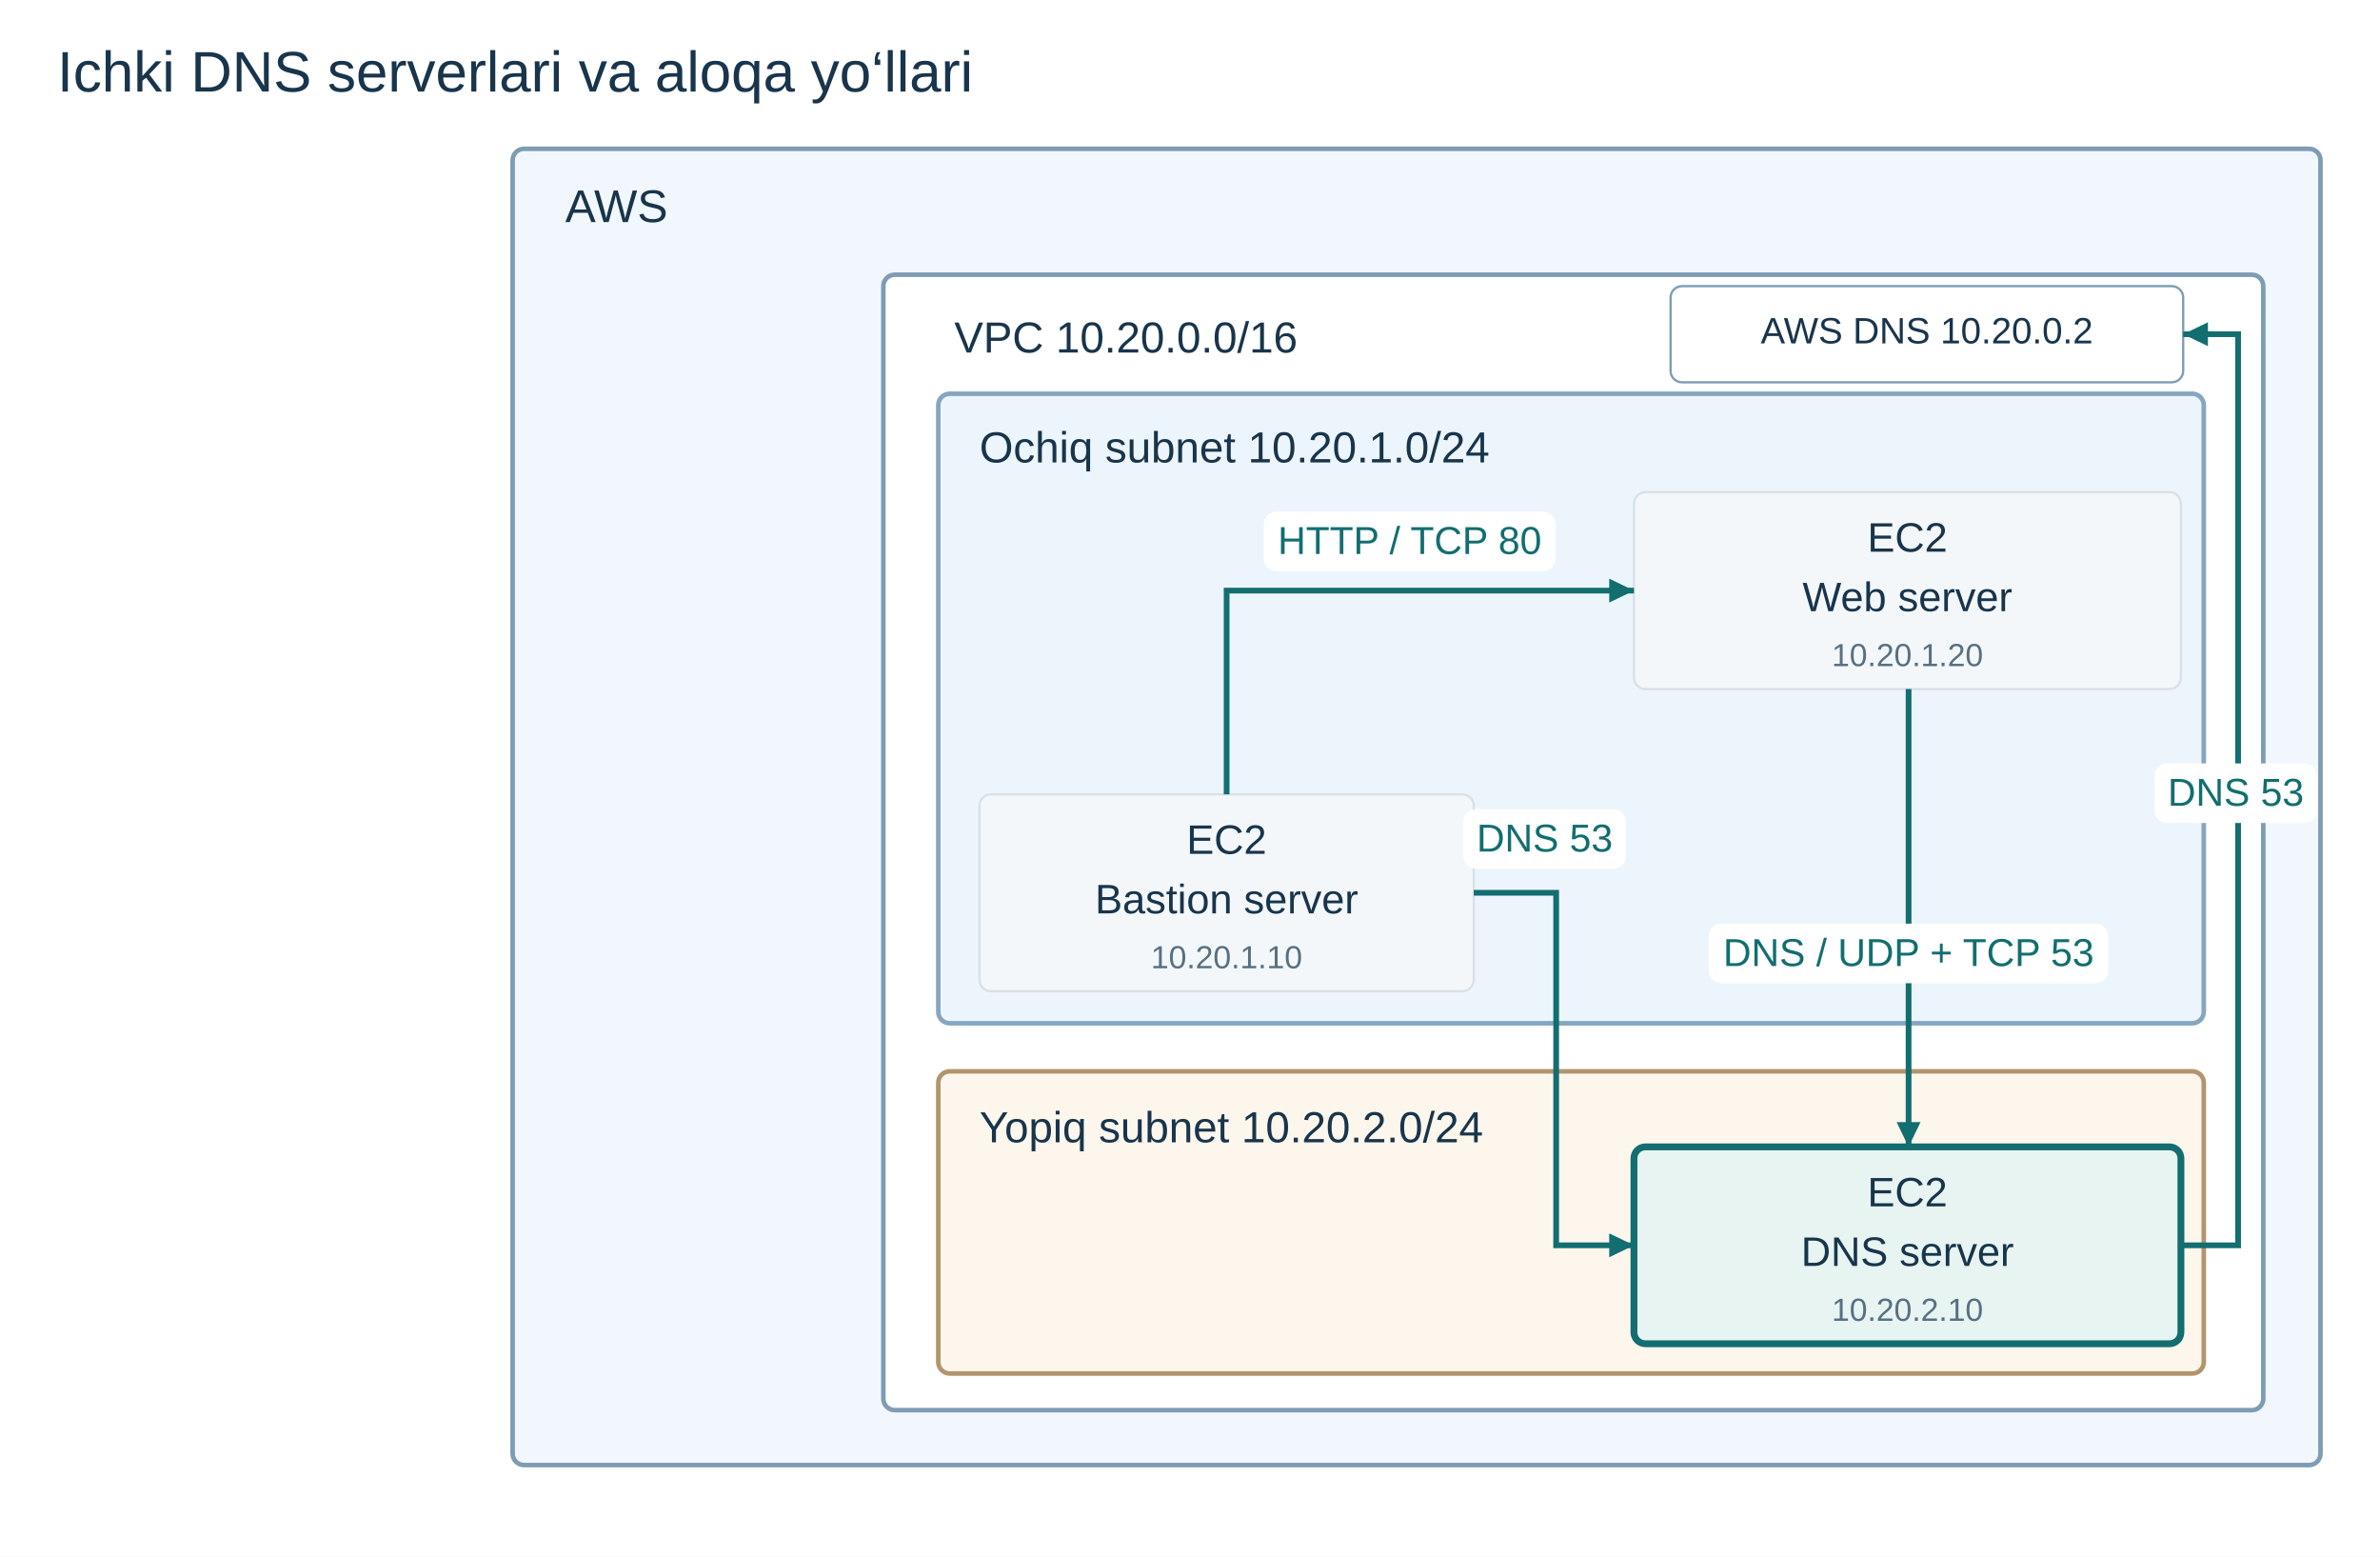
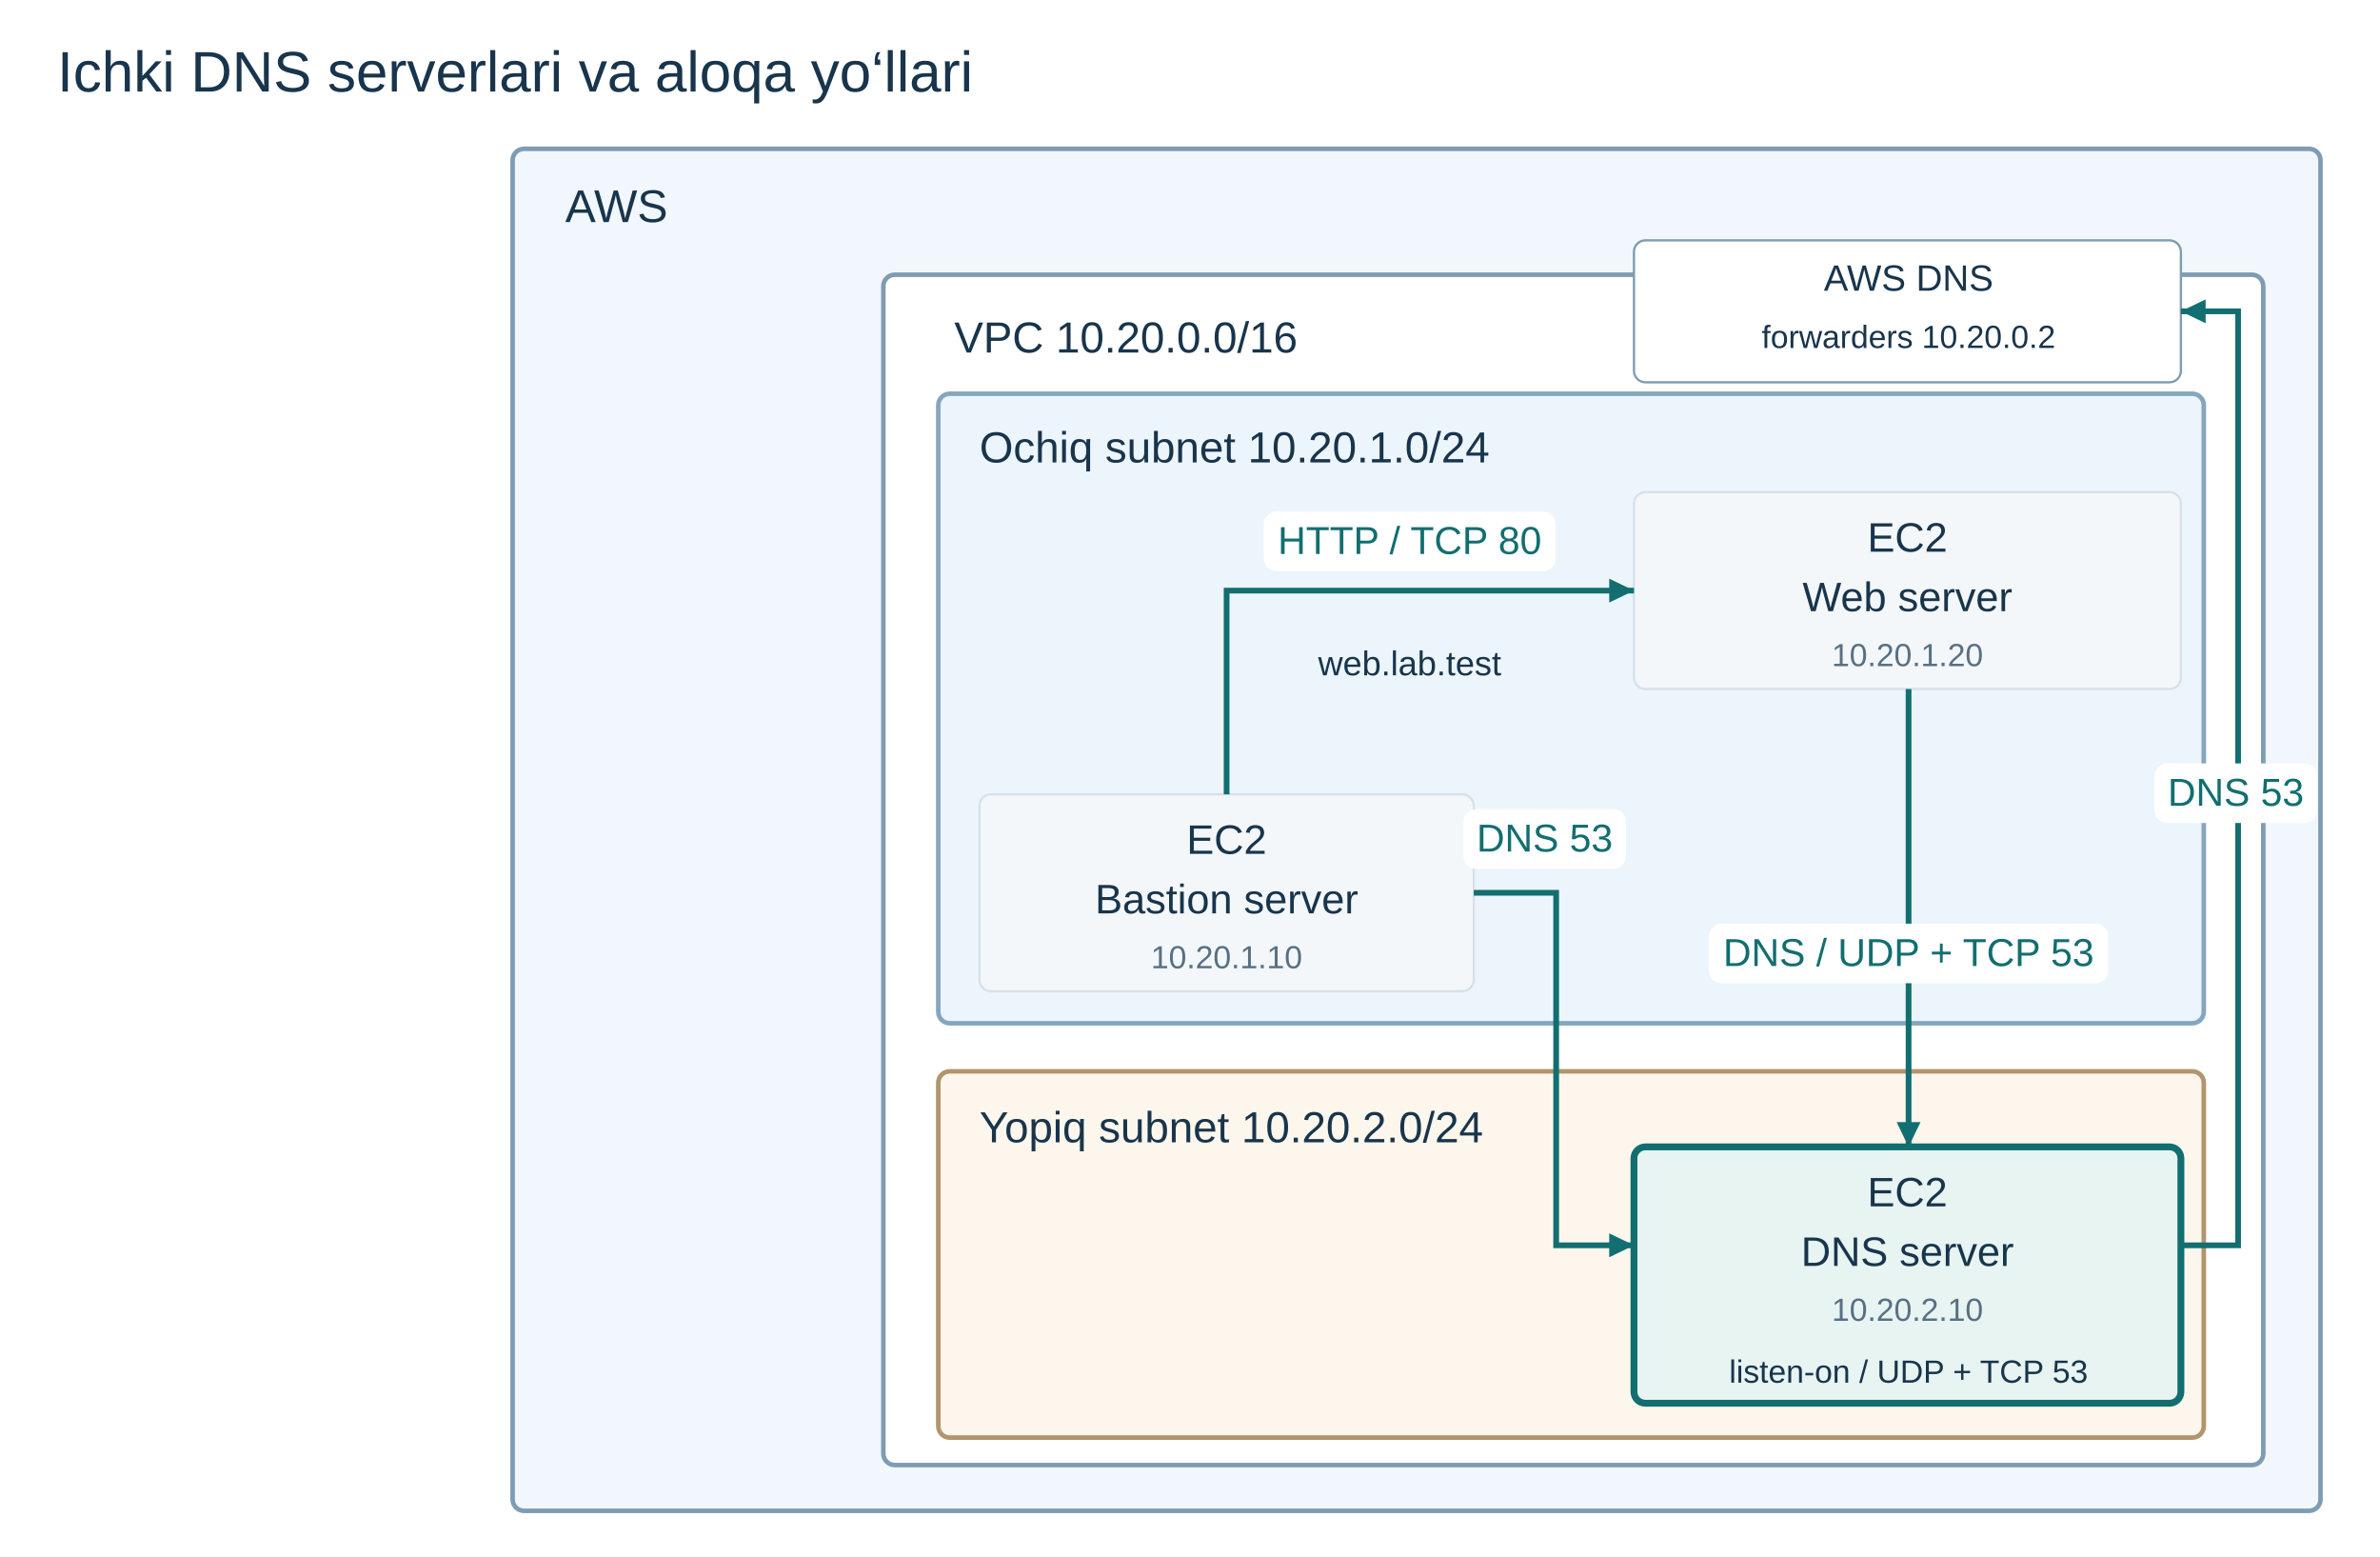
<svg xmlns="http://www.w3.org/2000/svg" width="1040" height="680" viewBox="0 0 1040 680" role="img">
  <rect width="1040" height="680" fill="white" />
  <text x="25" y="40" font-size="25" font-family="Arial,MS Gothic,sans-serif" fill="#18354c">Ichki DNS serverlari va aloqa yo‘llari</text>
-   <rect x="224" y="65" width="790" height="575" rx="5" fill="#f1f7fc" stroke="#7e9cb3" stroke-width="2" />
+   <rect x="224" y="65" width="790" height="595" rx="5" fill="#f1f7fc" stroke="#7e9cb3" stroke-width="2" />
  <text x="247" y="97" font-size="20" font-family="Arial,MS Gothic,sans-serif" fill="#18354c">AWS</text>
-   <rect x="386" y="120" width="603" height="496" rx="5" fill="white" stroke="#7e9cb3" stroke-width="2" />
+   <rect x="386" y="120" width="603" height="520" rx="5" fill="white" stroke="#7e9cb3" stroke-width="2" />
  <text x="417" y="154" font-size="19" font-family="Arial,MS Gothic,sans-serif" fill="#18354c">VPC  10.20.0.0/16</text>
  <rect x="410" y="172" width="553" height="275" rx="5" fill="#edf5fc" stroke="#86a6bf" stroke-width="2" />
  <text x="428" y="202" font-size="19" font-family="Arial,MS Gothic,sans-serif" fill="#18354c">Ochiq subnet  10.20.1.0/24</text>
-   <rect x="410" y="468" width="553" height="132" rx="5" fill="#fcf6ec" stroke="#b1956c" stroke-width="2" />
+   <rect x="410" y="468" width="553" height="160" rx="5" fill="#fcf6ec" stroke="#b1956c" stroke-width="2" />
  <text x="428" y="499" font-size="19" font-family="Arial,MS Gothic,sans-serif" fill="#18354c">Yopiq subnet  10.20.2.0/24</text>
  <rect x="714" y="215" width="239" height="86" rx="5" fill="#f4f7fa" stroke="#d8e1e8" stroke-width="1" />
  <text x="833.5" y="241" font-size="18" font-family="Arial,MS Gothic,sans-serif" fill="#18354c" text-anchor="middle">EC2</text>
  <text x="833.5" y="267" font-size="18" font-family="Arial,MS Gothic,sans-serif" fill="#18354c" text-anchor="middle">Web server</text>
  <text x="833.5" y="291" font-size="14" font-family="Arial,MS Gothic,sans-serif" fill="#587083" text-anchor="middle">10.20.1.20</text>
  <rect x="428" y="347" width="216" height="86" rx="5" fill="#f4f7fa" stroke="#d8e1e8" stroke-width="1" />
  <text x="536.0" y="373" font-size="18" font-family="Arial,MS Gothic,sans-serif" fill="#18354c" text-anchor="middle">EC2</text>
  <text x="536.0" y="399" font-size="18" font-family="Arial,MS Gothic,sans-serif" fill="#18354c" text-anchor="middle">Bastion server</text>
  <text x="536.0" y="423" font-size="14" font-family="Arial,MS Gothic,sans-serif" fill="#587083" text-anchor="middle">10.20.1.10</text>
-   <rect x="714" y="501" width="239" height="86" rx="5" fill="#e7f4f2" stroke="#126e70" stroke-width="3" />
+   <rect x="714" y="501" width="239" height="112" rx="5" fill="#e7f4f2" stroke="#126e70" stroke-width="3" />
  <text x="833.5" y="527" font-size="18" font-family="Arial,MS Gothic,sans-serif" fill="#18354c" text-anchor="middle">EC2</text>
  <text x="833.5" y="553" font-size="18" font-family="Arial,MS Gothic,sans-serif" fill="#18354c" text-anchor="middle">DNS server</text>
  <text x="833.5" y="577" font-size="14" font-family="Arial,MS Gothic,sans-serif" fill="#587083" text-anchor="middle">10.20.2.10</text>
-   <rect x="730" y="125" width="224" height="42" rx="5" fill="white" stroke="#7e9cb3" stroke-width="1" />
-   <text x="842" y="150" font-size="16" font-family="Arial,MS Gothic,sans-serif" fill="#18354c" text-anchor="middle">AWS DNS  10.20.0.2</text>
+   <text x="834" y="604" font-size="14" font-family="Arial,MS Gothic,sans-serif" fill="#18354c" text-anchor="middle">listen-on / UDP + TCP 53</text>
+   <rect x="714" y="105" width="239" height="62" rx="5" fill="white" stroke="#7e9cb3" stroke-width="1" />
+   <text x="834" y="127" font-size="16" font-family="Arial,MS Gothic,sans-serif" fill="#18354c" text-anchor="middle">AWS DNS</text>
+   <text x="834" y="152" font-size="14" font-family="Arial,MS Gothic,sans-serif" fill="#18354c" text-anchor="middle">forwarders  10.20.0.2</text>
  <polyline points="536,347 536,258 714,258" fill="none" stroke="#126e70" stroke-width="2.5" />
  <polygon points="714.00,258.00 703.19,263.22 703.19,252.78" fill="#126e70" />
  <rect x="552.762" y="224" width="126.477" height="25" rx="5" fill="white" stroke="white" stroke-width="1" />
  <text x="616" y="242" font-size="17" font-family="Arial,MS Gothic,sans-serif" fill="#126e70" text-anchor="middle">HTTP / TCP 80</text>
+   <text x="616" y="295" font-size="15" font-family="Arial,MS Gothic,sans-serif" fill="#18354c" text-anchor="middle">web.lab.test</text>
  <polyline points="644,390 680,390 680,544 714,544" fill="none" stroke="#126e70" stroke-width="2.5" />
  <polygon points="714.00,544.00 703.19,549.22 703.19,538.78" fill="#126e70" />
  <rect x="640.0" y="354" width="70.0" height="25" rx="5" fill="white" stroke="white" stroke-width="1" />
  <text x="675" y="372" font-size="17" font-family="Arial,MS Gothic,sans-serif" fill="#126e70" text-anchor="middle">DNS 53</text>
  <polyline points="834,301 834,501" fill="none" stroke="#126e70" stroke-width="2.5" />
  <polygon points="834.00,501.00 828.78,490.19 839.22,490.19" fill="#126e70" />
  <rect x="747.262" y="404" width="173.477" height="25" rx="5" fill="white" stroke="white" stroke-width="1" />
  <text x="834" y="422" font-size="17" font-family="Arial,MS Gothic,sans-serif" fill="#126e70" text-anchor="middle">DNS / UDP + TCP 53</text>
-   <polyline points="953,544 978,544 978,146 954,146" fill="none" stroke="#126e70" stroke-width="2.5" />
-   <polygon points="954.00,146.00 964.81,140.78 964.81,151.22" fill="#126e70" />
+   <polyline points="953,544 978,544 978,136 953,136" fill="none" stroke="#126e70" stroke-width="2.5" />
+   <polygon points="953.00,136.00 963.81,130.78 963.81,141.22" fill="#126e70" />
  <rect x="942.0" y="334" width="70.0" height="25" rx="5" fill="white" stroke="white" stroke-width="1" />
  <text x="977" y="352" font-size="17" font-family="Arial,MS Gothic,sans-serif" fill="#126e70" text-anchor="middle">DNS 53</text>
</svg>
